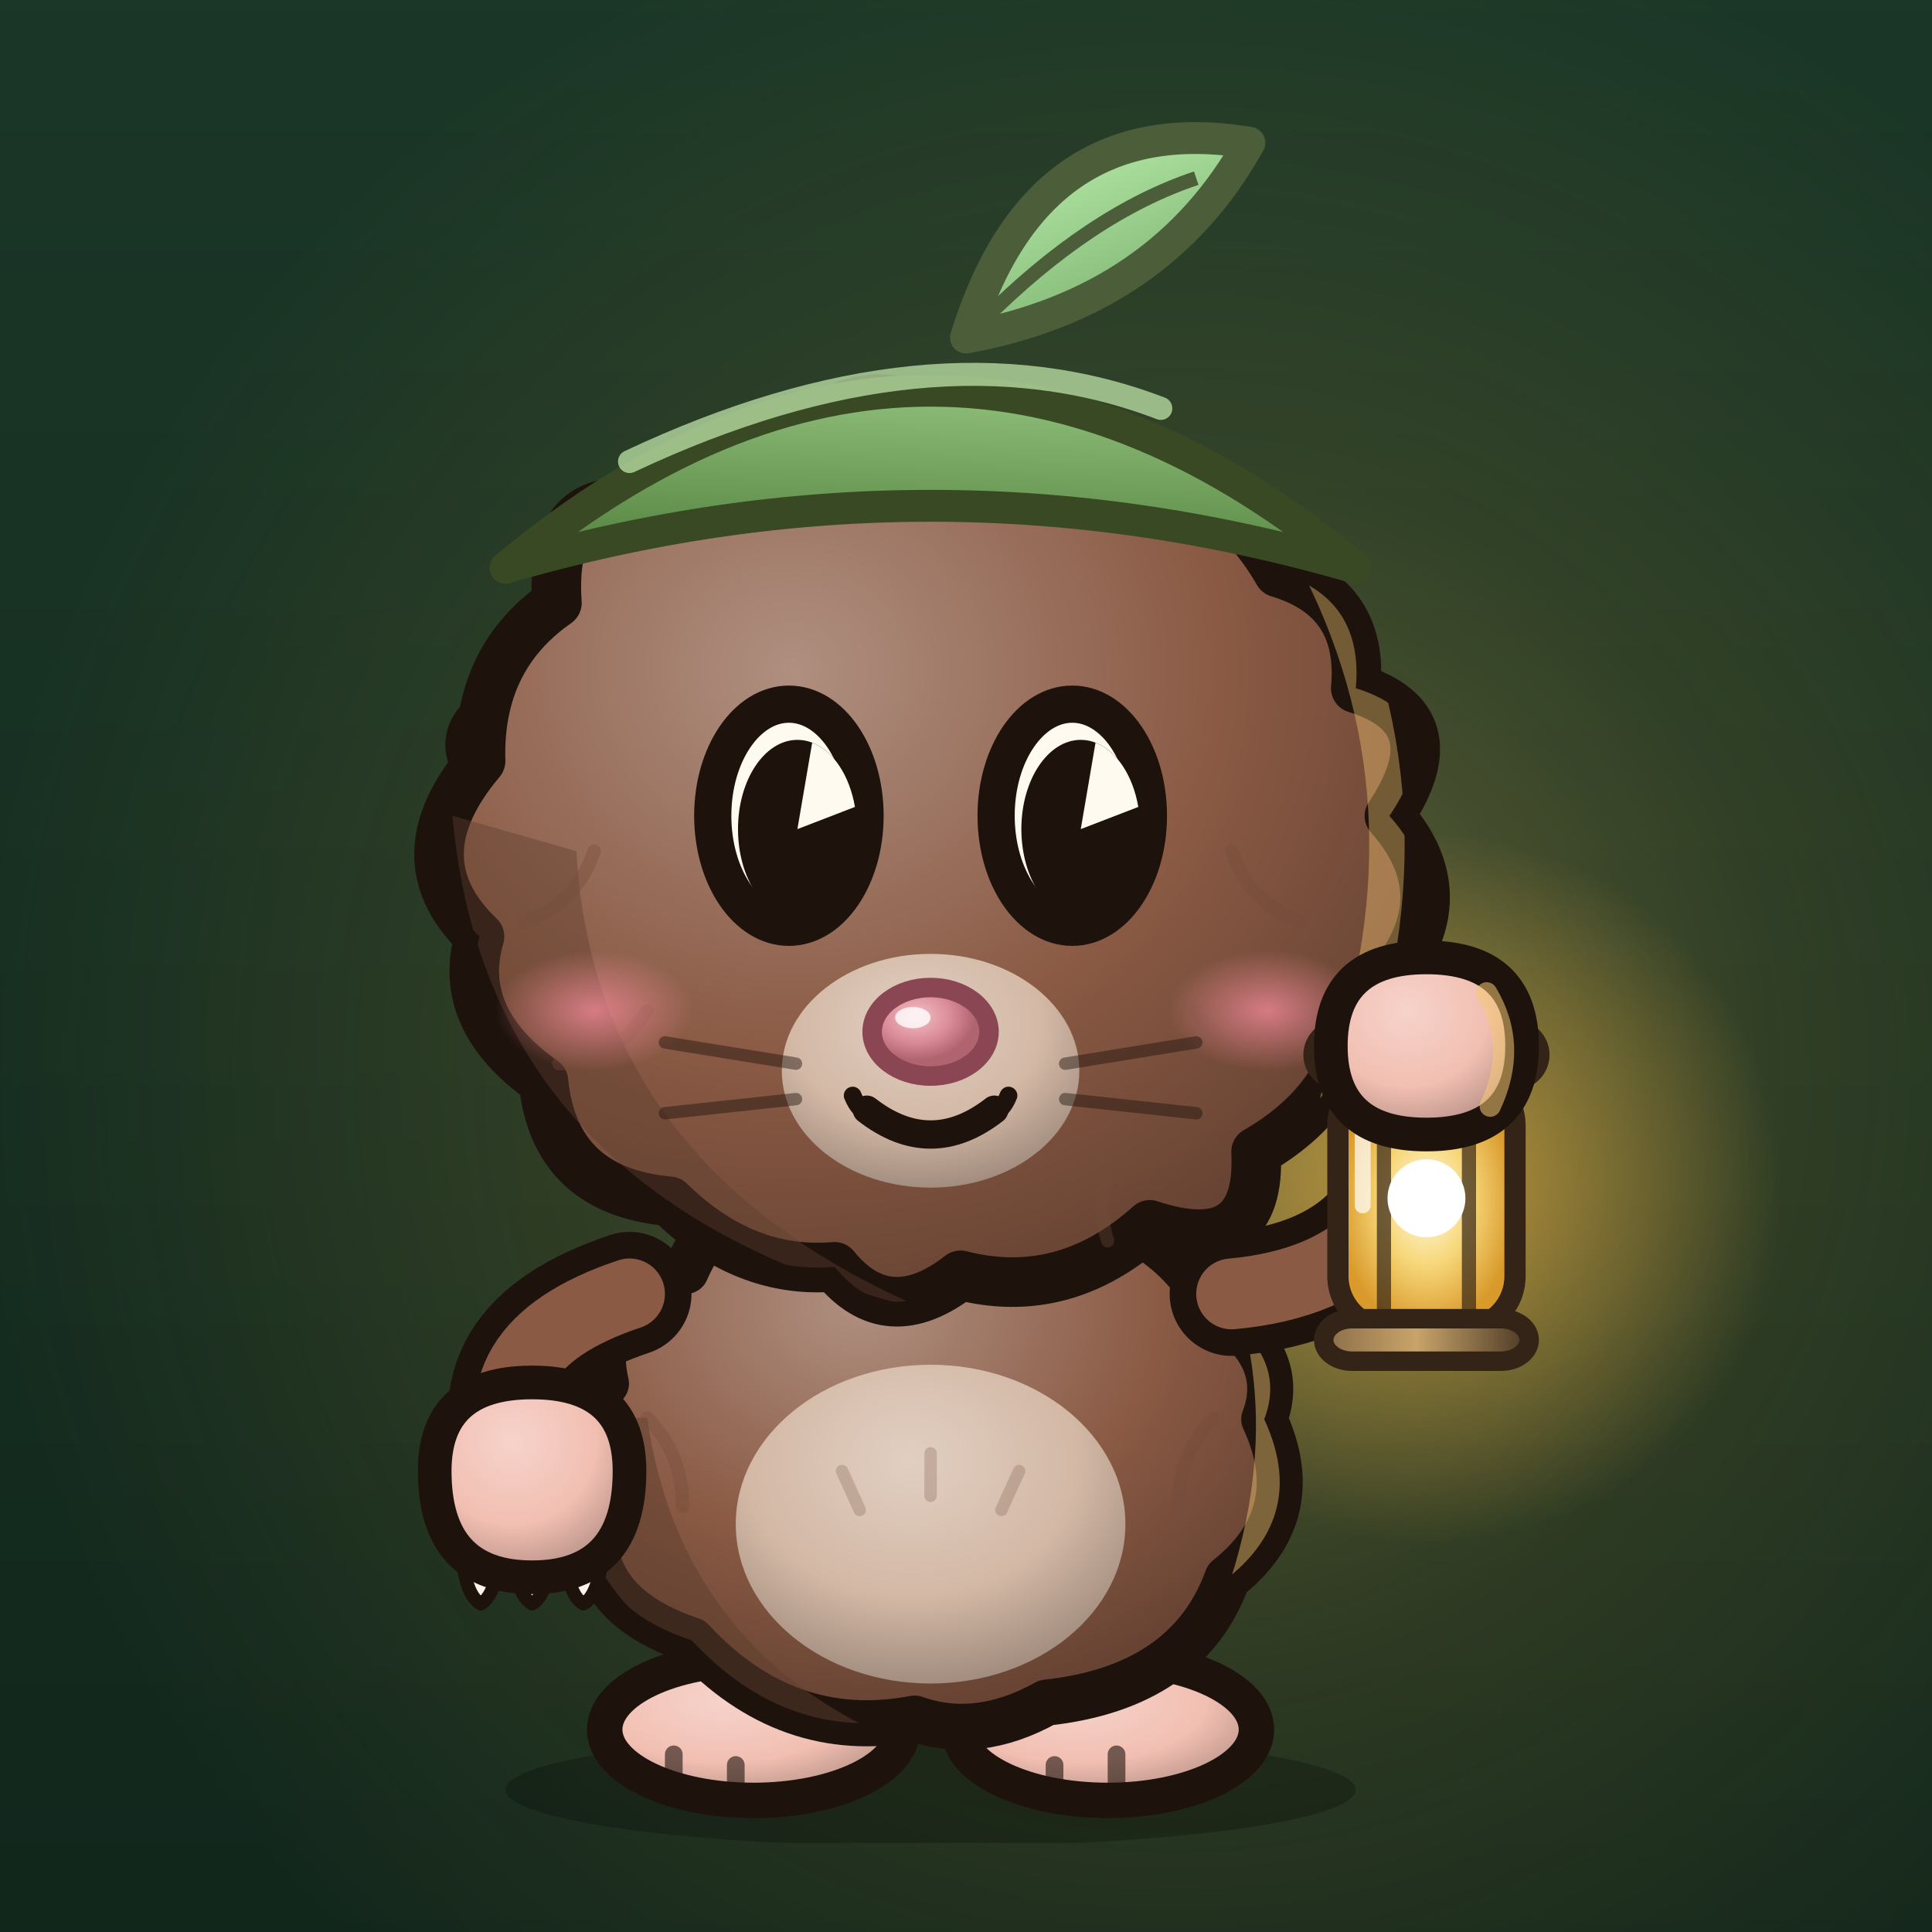
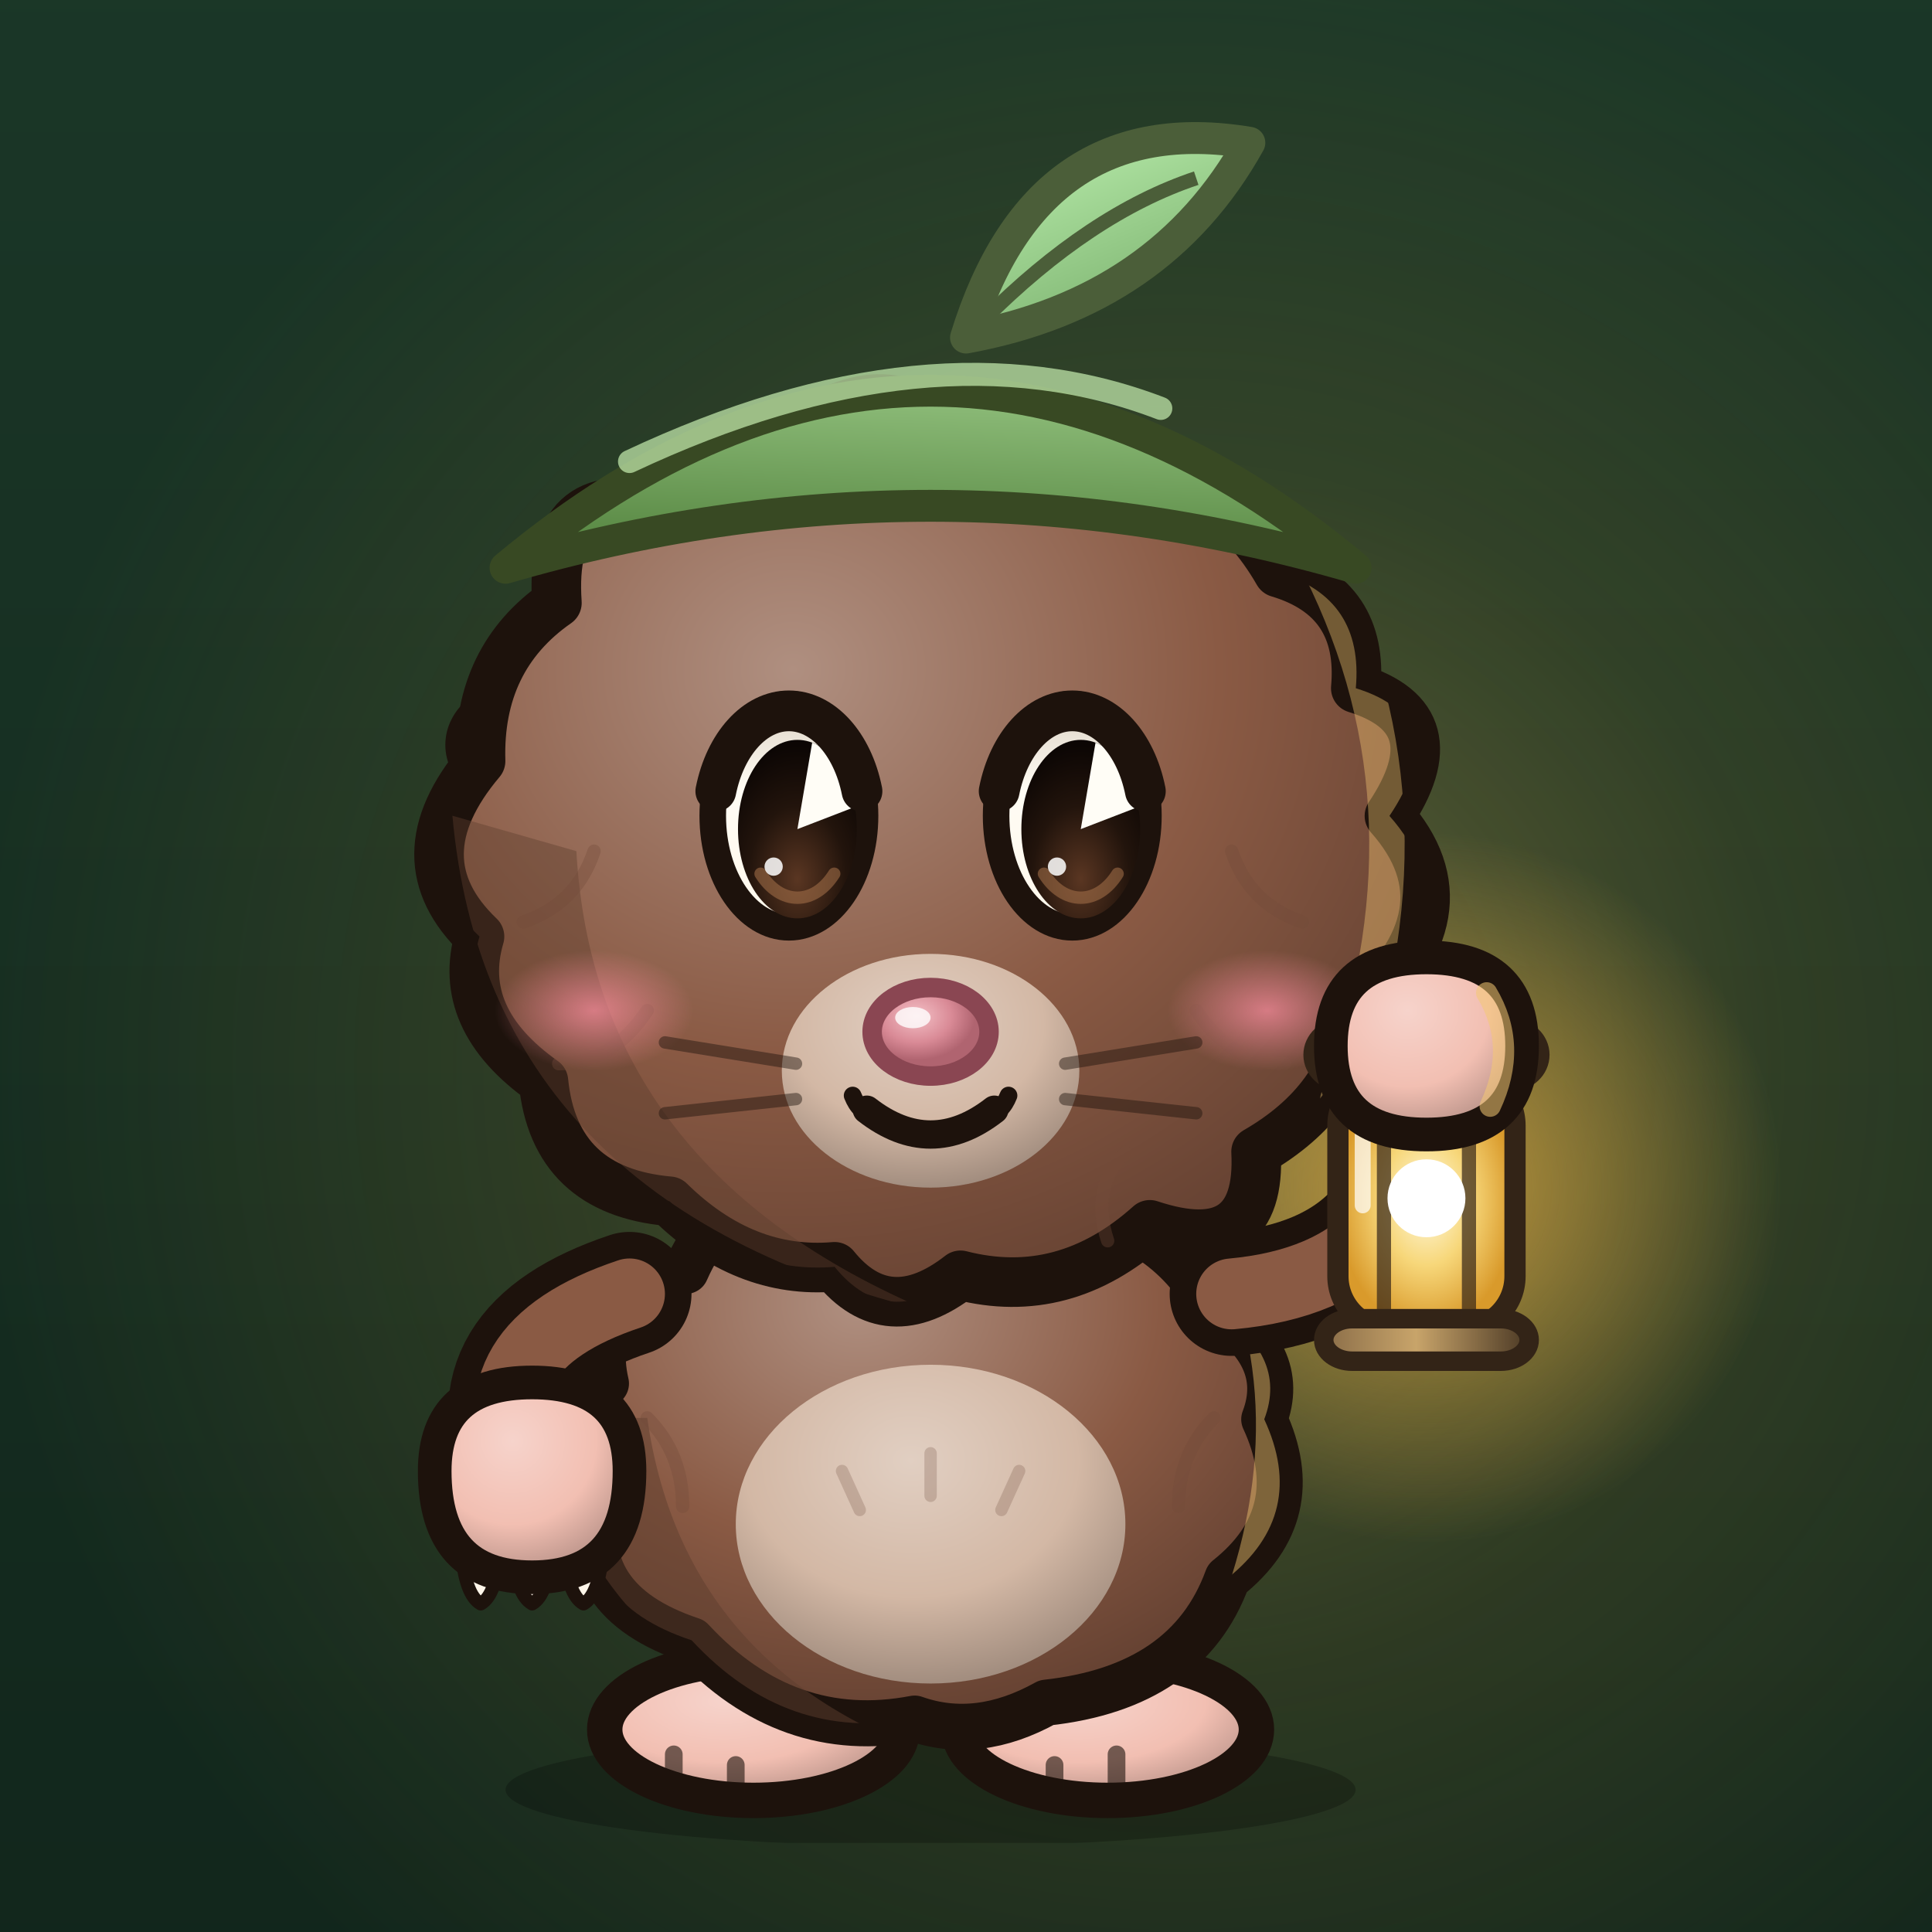
<svg xmlns="http://www.w3.org/2000/svg" viewBox="18 18 72 72">
  <defs>
    <linearGradient id="bg" x1="0" y1="1" x2="0" y2="0">
      <stop offset="0" stop-color="#0f2219" />
      <stop offset="1" stop-color="#1d3b2a" />
    </linearGradient>
    <radialGradient id="glow">
      <stop offset="0" stop-color="#ffd27a" stop-opacity=".35" />
      <stop offset=".5" stop-color="#f0b543" stop-opacity=".12" />
      <stop offset="1" stop-color="#f0b543" stop-opacity="0" />
    </radialGradient>
  </defs>
  <rect width="108" height="108" fill="url(#bg)" />
  <circle cx="62" cy="58" r="46" fill="url(#glow)" />
  <svg x="19.68" y="20.68" width="66" height="66" viewBox="0 0 100 100">
    <defs>
      <radialGradient id="dib0g">
        <stop offset="0" stop-color="#f0b543" stop-opacity=".7" />
        <stop offset="1" stop-color="#f0b543" stop-opacity="0" />
      </radialGradient>
      <radialGradient id="dib0h" cx="0.36" cy="0.3" r=".78">
        <stop offset="0" stop-color="#af8f80" />
        <stop offset=".55" stop-color="#8a5a44" />
        <stop offset="1" stop-color="#613f30" />
      </radialGradient>
      <radialGradient id="dib0b" cx="0.4" cy="0.25" r=".78">
        <stop offset="0" stop-color="#af8f80" />
        <stop offset=".55" stop-color="#8a5a44" />
        <stop offset="1" stop-color="#613f30" />
      </radialGradient>
      <radialGradient id="dib0c" cx="0.45" cy="0.3" r=".78">
        <stop offset="0" stop-color="#e1cfc2" />
        <stop offset=".55" stop-color="#d3b8a5" />
        <stop offset="1" stop-color="#948174" />
      </radialGradient>
      <radialGradient id="dib0p" cx="0.4" cy="0.3" r=".78">
        <stop offset="0" stop-color="#f6d3cb" />
        <stop offset=".55" stop-color="#f2bfb2" />
        <stop offset="1" stop-color="#a9867d" />
      </radialGradient>
      <radialGradient id="dib0n" cx=".38" cy=".32">
        <stop offset="0" stop-color="#f4c0c6" />
        <stop offset=".6" stop-color="#d98a96" />
        <stop offset="1" stop-color="#b06470" />
      </radialGradient>
      <radialGradient id="dib0k">
        <stop offset="0" stop-color="#ff8fa3" stop-opacity=".7" />
        <stop offset="1" stop-color="#ff8fa3" stop-opacity="0" />
      </radialGradient>
      <clipPath id="dib0B">
        <path d="M68.84 76.08 Q71.32 81.43 66.76 85.06 Q64.52 91.21 56.54 92.08 Q52.66 94.24 49.10 92.98 Q41.89 94.36 36.51 88.56 Q29.80 86.33 31.26 80.46 Q28.82 77.57 31.67 74.06 Q30.57 69.28 36.18 67.70 Q38.89 61.57 45.44 63.44 Q52.54 59.57 57.50 64.22 Q63.13 64.91 65.85 69.73 Q70.24 72.41 68.84 76.08 Z" />
      </clipPath>
      <clipPath id="dib0H">
        <path d="M75.91 42.01 Q80.74 47.45 73.99 53.25 Q73.34 58.11 68.38 60.97 Q68.70 67.20 62.38 65.10 Q57.53 69.45 51.69 67.95 Q47.57 71.16 44.58 67.47 Q39.48 67.91 35.26 63.77 Q28.75 63.20 28.14 56.99 Q23.16 53.46 24.53 48.82 Q19.93 44.43 24.59 38.91 Q24.42 33.10 28.90 29.98 Q28.43 23.03 34.67 24.62 Q37.48 20.29 41.46 21.33 Q46.57 16.36 50.99 20.02 Q57.10 18.34 60.68 22.12 Q66.54 22.88 69.64 28.27 Q74.47 29.71 74.01 34.80 Q79.58 36.53 75.91 42.01 Z" />
      </clipPath>
    </defs>
    <ellipse cx="50" cy="97" rx="24" ry="3.2" fill="#000" opacity=".24" />
    <circle cx="78" cy="63" r="20" fill="url(#dib0g)">
      <animate attributeName="r" values="18;21;18" dur="2.6s" repeatCount="indefinite" />
    </circle>
    <g>
      <animateTransform attributeName="transform" type="translate" values="0 0;0 -1.4;0 0" dur="3.2s" repeatCount="indefinite" calcMode="spline" keySplines=".45 0 .55 1;.45 0 .55 1" />
      <ellipse cx="40" cy="93.6" rx="8.4" ry="4" fill="url(#dib0p)" stroke="#1d120c" stroke-width="2" />
      <ellipse cx="60" cy="93.6" rx="8.4" ry="4" fill="url(#dib0p)" stroke="#1d120c" stroke-width="2" />
      <path d="M35.5 95 v1.6 M39 95.6 v1.6 M57 95.6 v1.6 M60.5 95 v1.6" stroke="#1d120c" stroke-width="1" stroke-linecap="round" opacity=".6" />
      <path d="M68.84 76.08 Q71.32 81.43 66.76 85.06 Q64.52 91.21 56.54 92.08 Q52.66 94.24 49.10 92.98 Q41.89 94.36 36.51 88.56 Q29.80 86.33 31.26 80.46 Q28.82 77.57 31.67 74.06 Q30.57 69.28 36.18 67.70 Q38.89 61.57 45.44 63.44 Q52.54 59.57 57.50 64.22 Q63.13 64.91 65.85 69.73 Q70.24 72.41 68.84 76.08 Z" fill="url(#dib0b)" stroke="#1d120c" stroke-width="2.6" stroke-linejoin="round" />
      <g clip-path="url(#dib0B)">
        <path d="M28 76 Q31 92 50 95 Q36 90 34 76 Z" fill="#5e3d2e" opacity=".5" />
        <path d="M67 66 Q72 77 66 90" stroke="#f4c872" stroke-width="1.8" fill="none" opacity=".45" stroke-linecap="round" />
      </g>
      <ellipse cx="50" cy="82" rx="11" ry="9" fill="url(#dib0c)" />
      <g stroke="#724a38" stroke-width=".75" fill="none" opacity=".35" stroke-linecap="round">
        <path d="M34 76 q2 2 2 5 M66 76 q-2 2 -2 5" />
      </g>
      <g stroke="#5e3d2e" stroke-width=".7" opacity=".22" stroke-linecap="round">
        <path d="M45 79 l1 2.2 M50 78 v2.4 M55 79 l-1 2.2" />
      </g>
      <ellipse cx="26.8" cy="38" rx="3.4" ry="2.8" fill="#5e3d2e" stroke="#1d120c" stroke-width="1.6" />
      <ellipse cx="73.2" cy="38" rx="3.4" ry="2.8" fill="#5e3d2e" stroke="#1d120c" stroke-width="1.6" />
      <path d="M75.91 42.01 Q80.74 47.45 73.99 53.25 Q73.34 58.11 68.38 60.97 Q68.70 67.20 62.38 65.10 Q57.53 69.45 51.69 67.95 Q47.57 71.16 44.58 67.47 Q39.48 67.91 35.26 63.77 Q28.75 63.20 28.14 56.99 Q23.16 53.46 24.53 48.82 Q19.93 44.43 24.59 38.91 Q24.42 33.10 28.90 29.98 Q28.43 23.03 34.67 24.62 Q37.48 20.29 41.46 21.33 Q46.57 16.36 50.99 20.02 Q57.10 18.34 60.68 22.12 Q66.54 22.88 69.64 28.27 Q74.47 29.71 74.01 34.80 Q79.58 36.53 75.91 42.01 Z" fill="url(#dib0h)" stroke="#1d120c" stroke-width="2.8" stroke-linejoin="round" />
      <g clip-path="url(#dib0H)">
        <path d="M23 42 Q25 64 50 70 Q31 62 30 44 Z" fill="#5e3d2e" opacity=".42" />
        <path d="M72 28 Q79 42 73 58" stroke="#f4c872" stroke-width="2" fill="none" opacity=".4" stroke-linecap="round" />
        <path d="M35 23 Q43 18 52 19" stroke="#ffffff" stroke-width="2" opacity=".22" fill="none" stroke-linecap="round" />
        <g stroke="#724a38" stroke-width=".75" fill="none" opacity=".35" stroke-linecap="round">
          <path d="M27 48 q3 -1 4 -4 M29 56 q3 0 5 -3 M71 48 q-3 -1 -4 -4 M70 56 q-3 0 -5 -3 M60 66 q-1 -3 1 -5" />
        </g>
      </g>
      <g transform="translate(42 42)">
        <g>
          <animateTransform attributeName="transform" type="scale" values="1 1;1 1;1 .1;1 1" keyTimes="0;.94;.97;1" dur="4.4s" repeatCount="indefinite" />
-           <ellipse rx="4.3" ry="6.3" fill="#fffaf0" stroke="#1d120c" stroke-width="2.1" />
-           <ellipse cx="0.48" cy="0.756" rx="3.354" ry="5.04" fill="#1d120c" />
-           <path d="M0.48 0.756 L1.314 -4.126 A3.354 5.04 0 0 1 3.729 -0.497 Z" fill="#fffaf0" />
+           <defs>
+             <linearGradient id="pe1s" x1="0" y1="0" x2="0" y2="1">
+               <stop offset="0" stop-color="#ddd3c6" />
+               <stop offset=".38" stop-color="#fffcf4" />
+               <stop offset="1" stop-color="#fff8ec" />
+             </linearGradient>
+             <radialGradient id="pe1p" cx=".5" cy=".78" r=".75">
+               <stop offset="0" stop-color="#5a3622" />
+               <stop offset=".55" stop-color="#22140c" />
+               <stop offset="1" stop-color="#0c0604" />
+             </radialGradient>
+           </defs>
+           <ellipse rx="4.3" ry="6.3" fill="url(#pe1s)" stroke="#1d120c" stroke-width="1.5" />
+           <ellipse cx="0.48" cy="0.756" rx="3.354" ry="5.04" fill="url(#pe1p)" />
+           <path d="M-1.599 3.276 A2.851 4.284 0 0 0 2.559 3.276" stroke="#a8724a" stroke-width=".7" fill="none" opacity=".55" stroke-linecap="round" />
+           <path d="M0.48 0.756 L1.314 -4.126 A3.354 5.04 0 0 1 3.729 -0.497 Z" fill="#fffdf6" />
+           <circle cx="-0.862" cy="2.873" r="0.516" fill="#fff" opacity=".85" />
+           <path d="M-4.128 -1.386 A4.3 6.3 0 0 1 4.128 -1.386" stroke="#1d120c" stroke-width="2.3" fill="none" stroke-linecap="round" />
        </g>
      </g>
      <g transform="translate(58 42)">
        <g>
          <animateTransform attributeName="transform" type="scale" values="1 1;1 1;1 .1;1 1" keyTimes="0;.94;.97;1" dur="4.4s" repeatCount="indefinite" />
-           <ellipse rx="4.3" ry="6.3" fill="#fffaf0" stroke="#1d120c" stroke-width="2.1" />
-           <ellipse cx="0.48" cy="0.756" rx="3.354" ry="5.04" fill="#1d120c" />
-           <path d="M0.48 0.756 L1.314 -4.126 A3.354 5.04 0 0 1 3.729 -0.497 Z" fill="#fffaf0" />
+           <defs>
+             <linearGradient id="pe2s" x1="0" y1="0" x2="0" y2="1">
+               <stop offset="0" stop-color="#ddd3c6" />
+               <stop offset=".38" stop-color="#fffcf4" />
+               <stop offset="1" stop-color="#fff8ec" />
+             </linearGradient>
+             <radialGradient id="pe2p" cx=".5" cy=".78" r=".75">
+               <stop offset="0" stop-color="#5a3622" />
+               <stop offset=".55" stop-color="#22140c" />
+               <stop offset="1" stop-color="#0c0604" />
+             </radialGradient>
+           </defs>
+           <ellipse rx="4.3" ry="6.3" fill="url(#pe2s)" stroke="#1d120c" stroke-width="1.5" />
+           <ellipse cx="0.48" cy="0.756" rx="3.354" ry="5.04" fill="url(#pe2p)" />
+           <path d="M-1.599 3.276 A2.851 4.284 0 0 0 2.559 3.276" stroke="#a8724a" stroke-width=".7" fill="none" opacity=".55" stroke-linecap="round" />
+           <path d="M0.48 0.756 L1.314 -4.126 A3.354 5.04 0 0 1 3.729 -0.497 Z" fill="#fffdf6" />
+           <circle cx="-0.862" cy="2.873" r="0.516" fill="#fff" opacity=".85" />
+           <path d="M-4.128 -1.386 A4.3 6.3 0 0 1 4.128 -1.386" stroke="#1d120c" stroke-width="2.3" fill="none" stroke-linecap="round" />
        </g>
      </g>
      <ellipse cx="31" cy="53" rx="5.6" ry="3.4" fill="url(#dib0k)" />
      <ellipse cx="69" cy="53" rx="5.6" ry="3.4" fill="url(#dib0k)" />
      <ellipse cx="50" cy="56.4" rx="8.4" ry="6.6" fill="url(#dib0c)" />
      <ellipse cx="50" cy="54.2" rx="3.3" ry="2.5" fill="url(#dib0n)" stroke="#8a4652" stroke-width="1.1" />
      <ellipse cx="49" cy="53.4" rx="1" ry=".6" fill="#fff" opacity=".8" />
      <path d="M46.4 58.6 Q50 61.4 53.6 58.6" stroke="#1d120c" stroke-width="1.6" fill="none" stroke-linecap="round" />
      <path d="M45.6 57.8 q.4 1 1.1 1 M54.4 57.8 q-.4 1 -1.1 1" stroke="#1d120c" stroke-width="1" fill="none" stroke-linecap="round" />
      <g stroke="#1d120c" stroke-width=".7" opacity=".45" stroke-linecap="round">
        <path d="M42.4 56 L35 54.8 M42.4 58 L35 58.8" />
        <path d="M57.6 56 L65 54.8 M57.6 58 L65 58.8" />
      </g>
      <g>
        <animateTransform attributeName="transform" type="rotate" values="-2 50 22;2 50 22;-2 50 22" dur="4s" repeatCount="indefinite" />
        <defs>
          <linearGradient id="dib0tl" gradientTransform="rotate(100 .5 .5)">
            <stop offset="0" stop-color="#8fbe7b" />
            <stop offset="1" stop-color="#53833e" />
          </linearGradient>
          <linearGradient id="dib0ts" gradientTransform="rotate(60 .5 .5)">
            <stop offset="0" stop-color="#b4e8a7" />
            <stop offset="1" stop-color="#79af6c" />
          </linearGradient>
        </defs>
        <path d="M26 28 Q50 8 74 28 Q50 21 26 28 Z" fill="url(#dib0tl)" stroke="#384923" stroke-width="1.8" stroke-linejoin="round" />
        <path d="M33 22 Q50 14 63 19" stroke="#c7f0b0" stroke-width="1.3" fill="none" opacity=".7" stroke-linecap="round" />
        <path d="M52 15 Q56 2 68 4 Q63 13 52 15 Z" fill="url(#dib0ts)" stroke="#4b5e39" stroke-width="1.8" stroke-linejoin="round" />
        <path d="M53 14 Q59 8 65 6" stroke="#4b5e39" stroke-width=".8" fill="none" />
      </g>
      <path d="M33 69 Q24 72 27 79" stroke="#1d120c" stroke-width="7" fill="none" stroke-linecap="round" />
      <path d="M33 69 Q24 72 27 79" stroke="#8a5a44" stroke-width="4" fill="none" stroke-linecap="round" />
      <g fill="#fff6ea" stroke="#1d120c" stroke-width=".75" stroke-linejoin="round">
        <path d="M23.5 83.4 Q23.7 86 24.6 86.5 Q25.5 86 25.7 83.4 Z" />
        <path d="M26.4 83.4 Q26.6 86 27.5 86.5 Q28.4 86 28.6 83.4 Z" />
        <path d="M29.3 83.4 Q29.5 86 30.4 86.5 Q31.3 86 31.5 83.4 Z" />
      </g>
      <path d="M22 79 Q22 74 27.5 74 Q33 74 33 79 Q33 85 27.5 85 Q22 85 22 79 Z" fill="url(#dib0p)" stroke="#1d120c" stroke-width="1.9" />
      <path d="M67 69 Q78 68 78 57" stroke="#1d120c" stroke-width="7" fill="none" stroke-linecap="round" />
      <path d="M67 69 Q78 68 78 57" stroke="#8a5a44" stroke-width="4" fill="none" stroke-linecap="round" />
      <g>
        <animateTransform attributeName="transform" type="rotate" values="-4 78 54;4 78 54;-4 78 54" dur="3.2s" repeatCount="indefinite" />
        <g transform="translate(-2 0)">
          <defs>
            <linearGradient id="dib0Lm" x1="0" x2="1">
              <stop offset="0" stop-color="#8a6d48" />
              <stop offset=".45" stop-color="#c8a46a" />
              <stop offset="1" stop-color="#4a3824" />
            </linearGradient>
            <radialGradient id="dib0La">
              <stop offset="0" stop-color="#fffbe6" />
              <stop offset=".5" stop-color="#f7d77a" />
              <stop offset="1" stop-color="#d99a2b" />
            </radialGradient>
          </defs>
          <rect x="75" y="56.5" width="10" height="14.5" rx="3" fill="url(#dib0La)" stroke="#332417" stroke-width="1.2" />
          <rect x="73.6" y="54" width="12.8" height="3" rx="1.6" fill="url(#dib0Lm)" stroke="#332417" stroke-width="1.1" />
          <rect x="74.2" y="70.4" width="11.6" height="2.4" rx="1.6" fill="url(#dib0Lm)" stroke="#332417" stroke-width="1.1" />
          <path d="M77.6 57 V70.4 M82.4 57 V70.4" stroke="#332417" stroke-width=".8" opacity=".7" />
          <circle cx="80" cy="63.6" r="2.2" fill="#fff" />
          <path d="M76.4 59 V64" stroke="#fff" stroke-width=".9" opacity=".7" stroke-linecap="round" />
        </g>
      </g>
      <path d="M72.6 55 Q72.6 50 78 50 Q83.4 50 83.4 55 Q83.4 60 78 60 Q72.6 60 72.6 55 Z" fill="url(#dib0p)" stroke="#1d120c" stroke-width="1.9" />
      <path d="M81.4 52 Q83.2 55 81.6 58.4" stroke="#f4c872" stroke-width="1.2" fill="none" opacity=".55" stroke-linecap="round" />
    </g>
  </svg>
</svg>
